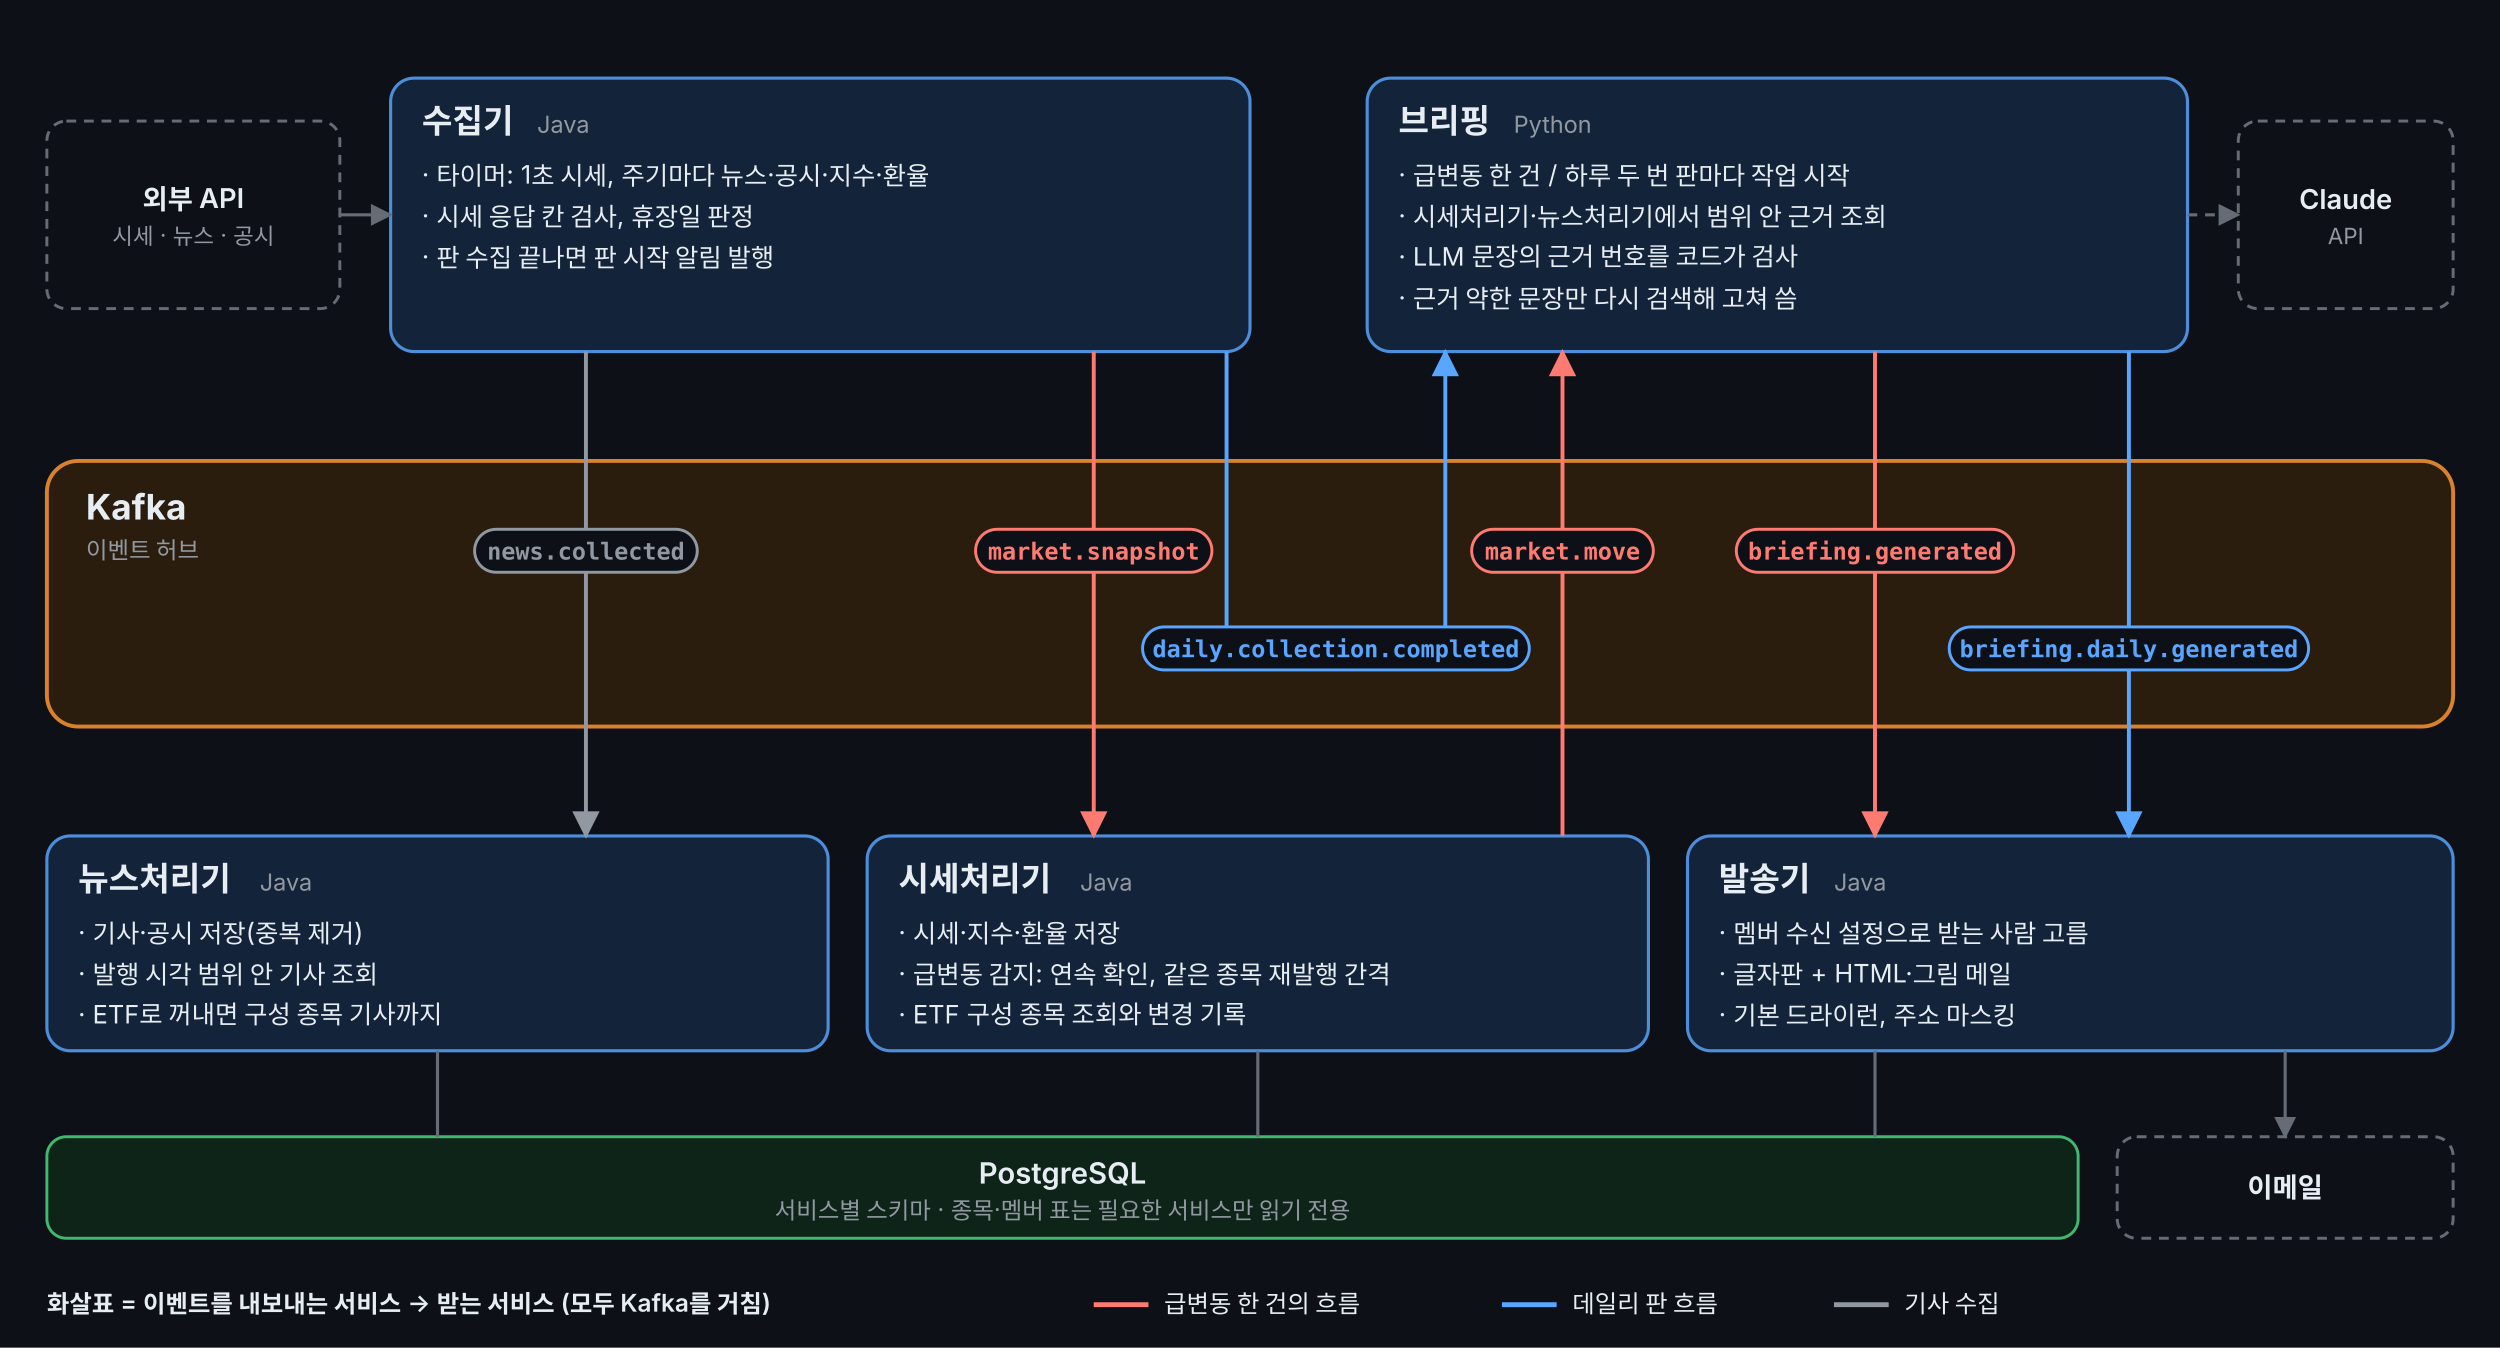
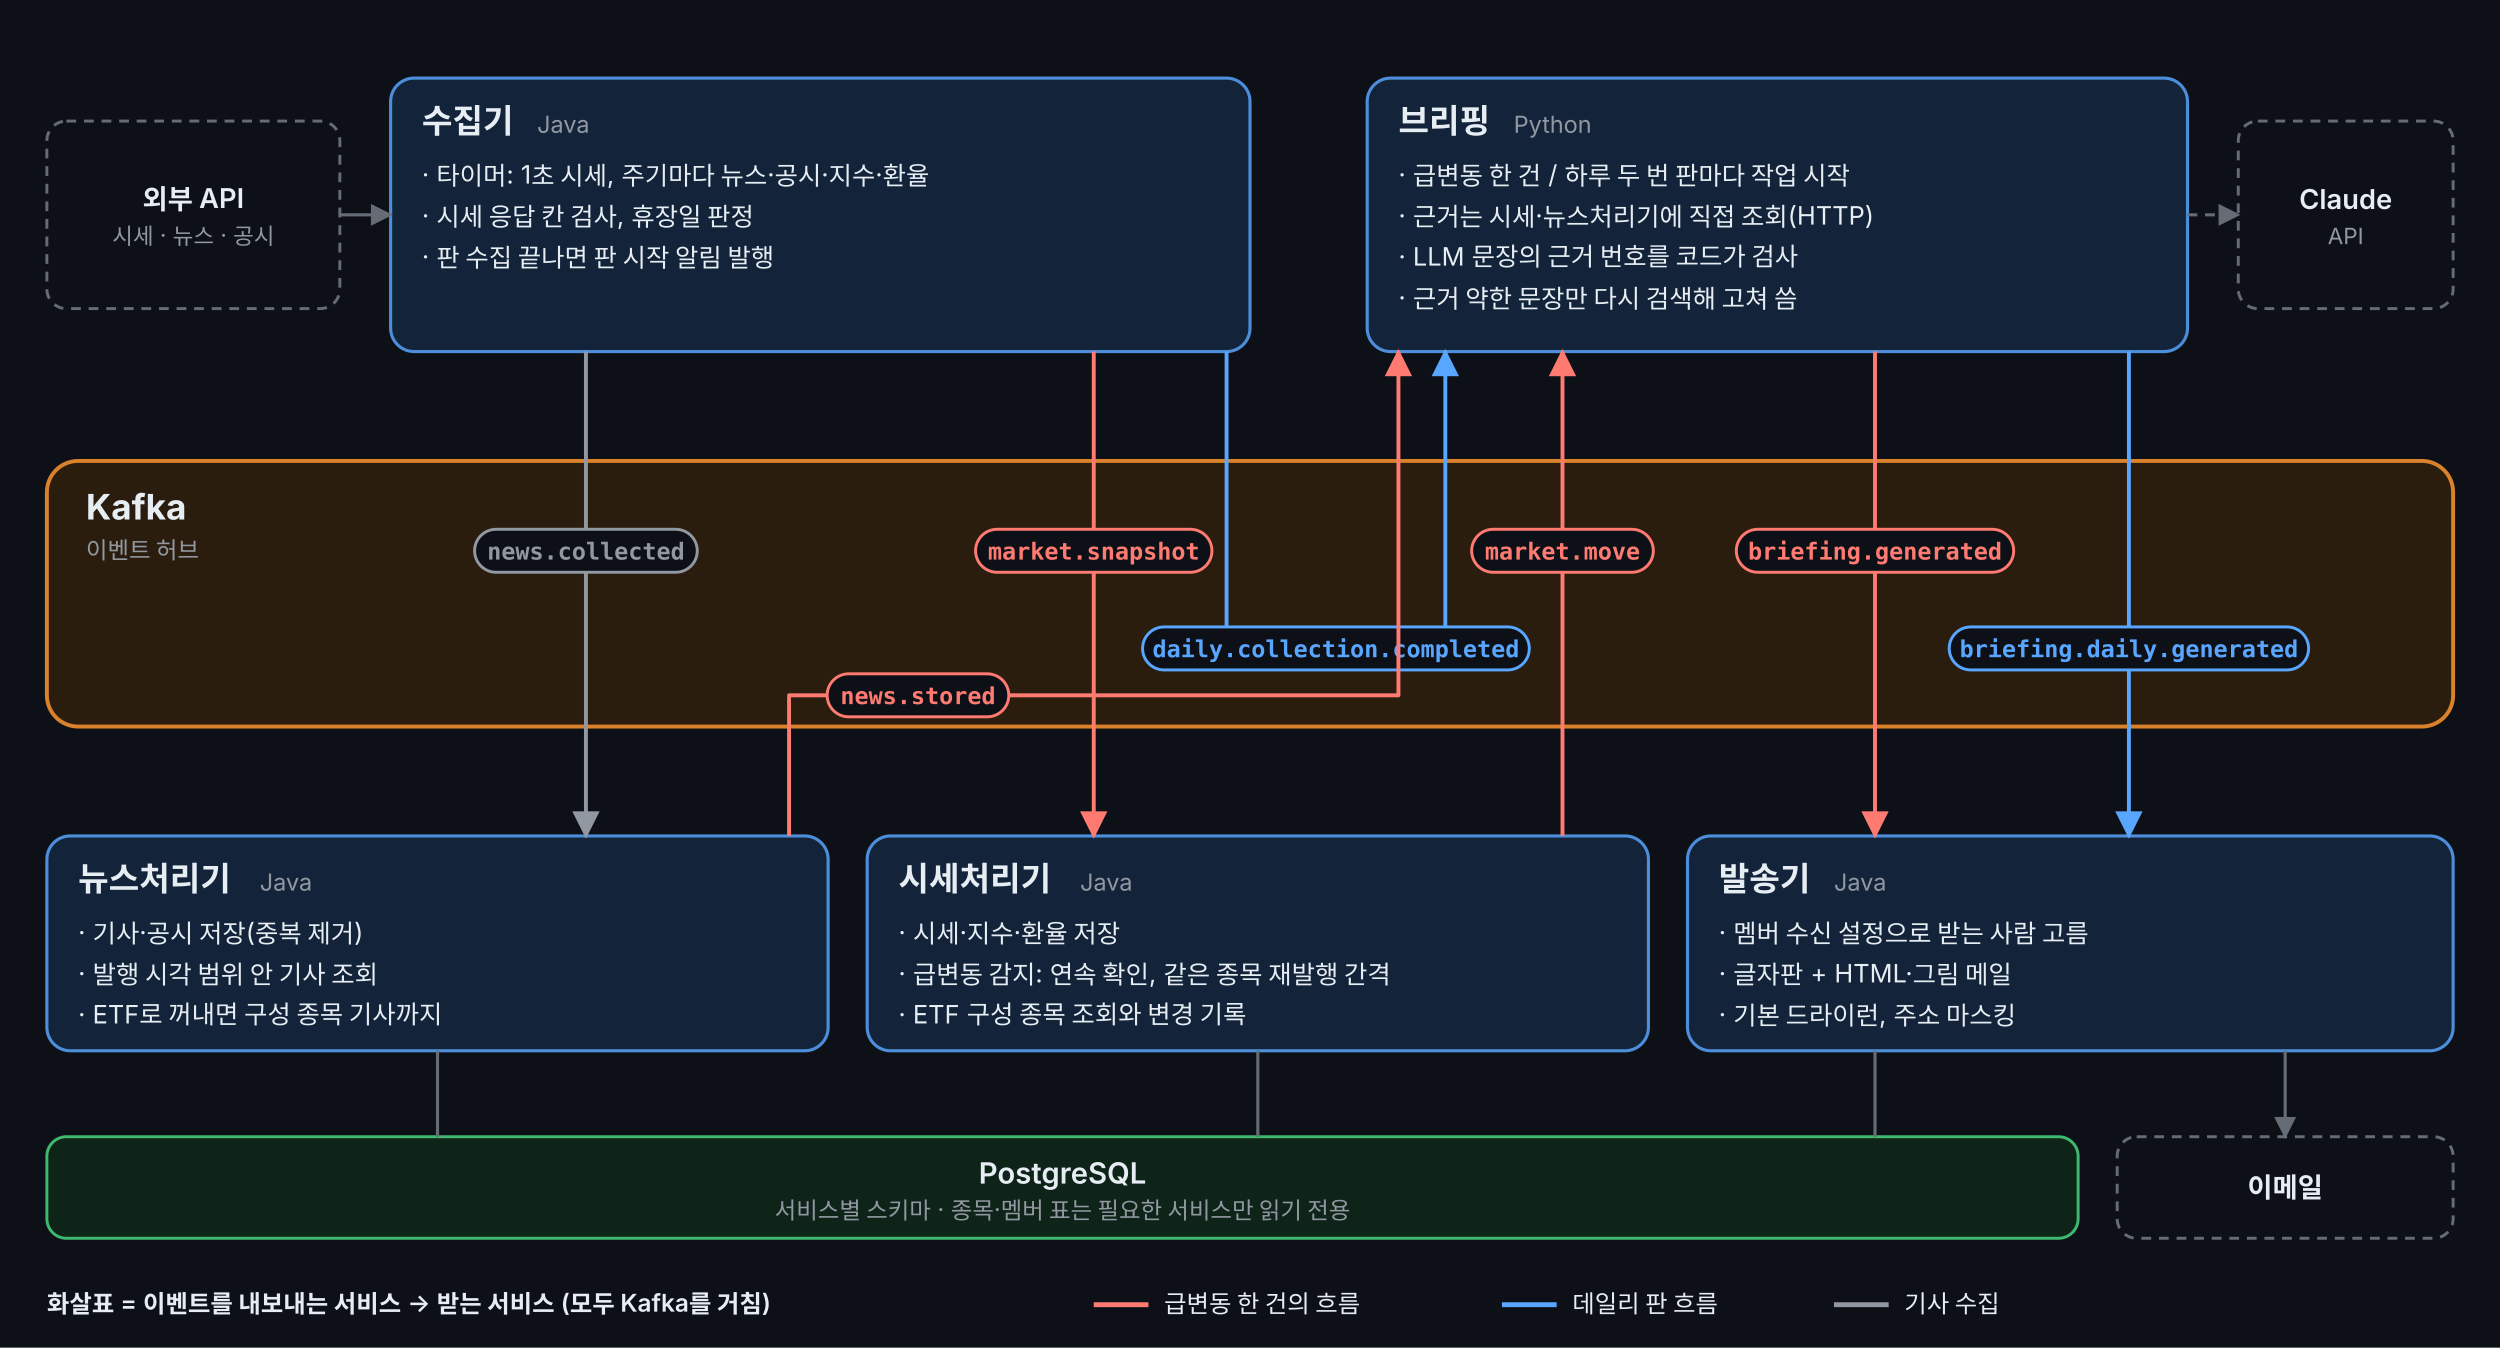
<svg xmlns="http://www.w3.org/2000/svg" viewBox="0 0 1280 690" width="1280" height="690" font-family="-apple-system, 'Segoe UI', 'Apple SD Gothic Neo', 'Noto Sans KR', sans-serif">
  <rect width="1280" height="690" fill="#0d1117" />
  <defs>
    <marker id="mr" viewBox="0 0 10 10" refX="9" refY="5" markerWidth="7" markerHeight="7" orient="auto-start-reverse">
      <path d="M0,0 L10,5 L0,10 z" fill="#ff7b72" />
    </marker>
    <marker id="mb" viewBox="0 0 10 10" refX="9" refY="5" markerWidth="7" markerHeight="7" orient="auto-start-reverse">
      <path d="M0,0 L10,5 L0,10 z" fill="#58a6ff" />
    </marker>
    <marker id="mg" viewBox="0 0 10 10" refX="9" refY="5" markerWidth="7" markerHeight="7" orient="auto-start-reverse">
      <path d="M0,0 L10,5 L0,10 z" fill="#9198a1" />
    </marker>
    <marker id="ml" viewBox="0 0 10 10" refX="9" refY="5" markerWidth="7" markerHeight="7" orient="auto-start-reverse">
      <path d="M0,0 L10,5 L0,10 z" fill="#656c76" />
    </marker>
  </defs>
  <rect x="200" y="40" width="440" height="140" rx="12" fill="#132339" stroke="#4c8eda" stroke-width="1.6" />
  <text x="216" y="68" text-anchor="start" font-size="17" font-weight="700" fill="#e6edf3">수집기</text>
  <text x="275" y="68" text-anchor="start" font-size="12" font-weight="400" fill="#9198a1">Java</text>
  <text x="216" y="94" text-anchor="start" font-size="13" font-weight="400" fill="#e6edf3">· 타이머: 1초 시세, 주기마다 뉴스·공시·지수·환율</text>
  <text x="216" y="115" text-anchor="start" font-size="13" font-weight="400" fill="#e6edf3">· 시세 응답 칸 검사, 휴장일 판정</text>
  <text x="216" y="136" text-anchor="start" font-size="13" font-weight="400" fill="#e6edf3">· 판 수집 끝나면 판 시작 알림 발행</text>
  <rect x="700" y="40" width="420" height="140" rx="12" fill="#132339" stroke="#4c8eda" stroke-width="1.6" />
  <text x="716" y="68" text-anchor="start" font-size="17" font-weight="700" fill="#e6edf3">브리핑</text>
  <text x="775" y="68" text-anchor="start" font-size="12" font-weight="400" fill="#9198a1">Python</text>
  <text x="716" y="94" text-anchor="start" font-size="13" font-weight="400" fill="#e6edf3">· 급변동 한 건 / 하루 두 번 판마다 작업 시작</text>
-   <text x="716" y="115" text-anchor="start" font-size="13" font-weight="400" fill="#e6edf3">· 시세처리기·뉴스처리기에서 범위 안 근거 조회</text>
+   <text x="716" y="115" text-anchor="start" font-size="13" font-weight="400" fill="#e6edf3">· 근거는 시세·뉴스처리기에 직접 조회(HTTP)</text>
  <text x="716" y="136" text-anchor="start" font-size="13" font-weight="400" fill="#e6edf3">· LLM 문장의 근거 번호를 코드가 검사</text>
  <text x="716" y="157" text-anchor="start" font-size="13" font-weight="400" fill="#e6edf3">· 근거 약한 문장만 다시 검색해 고쳐 씀</text>
  <rect x="24" y="428" width="400" height="110" rx="12" fill="#132339" stroke="#4c8eda" stroke-width="1.6" />
  <text x="40" y="456" text-anchor="start" font-size="17" font-weight="700" fill="#e6edf3">뉴스처리기</text>
  <text x="133" y="456" text-anchor="start" font-size="12" font-weight="400" fill="#9198a1">Java</text>
  <text x="40" y="482" text-anchor="start" font-size="13" font-weight="400" fill="#e6edf3">· 기사·공시 저장(중복 제거)</text>
  <text x="40" y="503" text-anchor="start" font-size="13" font-weight="400" fill="#e6edf3">· 발행 시각 범위 안 기사 조회</text>
  <text x="40" y="524" text-anchor="start" font-size="13" font-weight="400" fill="#e6edf3">· ETF로 꺼내면 구성 종목 기사까지</text>
  <rect x="444" y="428" width="400" height="110" rx="12" fill="#132339" stroke="#4c8eda" stroke-width="1.6" />
  <text x="460" y="456" text-anchor="start" font-size="17" font-weight="700" fill="#e6edf3">시세처리기</text>
  <text x="553" y="456" text-anchor="start" font-size="12" font-weight="400" fill="#9198a1">Java</text>
  <text x="460" y="482" text-anchor="start" font-size="13" font-weight="400" fill="#e6edf3">· 시세·지수·환율 저장</text>
  <text x="460" y="503" text-anchor="start" font-size="13" font-weight="400" fill="#e6edf3">· 급변동 감지: 연속 확인, 같은 종목 재발행 간격</text>
  <text x="460" y="524" text-anchor="start" font-size="13" font-weight="400" fill="#e6edf3">· ETF 구성 종목 조회와 변경 기록</text>
  <rect x="864" y="428" width="392" height="110" rx="12" fill="#132339" stroke="#4c8eda" stroke-width="1.6" />
  <text x="880" y="456" text-anchor="start" font-size="17" font-weight="700" fill="#e6edf3">발송기</text>
  <text x="939" y="456" text-anchor="start" font-size="12" font-weight="400" fill="#9198a1">Java</text>
  <text x="880" y="482" text-anchor="start" font-size="13" font-weight="400" fill="#e6edf3">· 멤버 수신 설정으로 받는 사람 고름</text>
  <text x="880" y="503" text-anchor="start" font-size="13" font-weight="400" fill="#e6edf3">· 글자판 + HTML·그림 메일</text>
  <text x="880" y="524" text-anchor="start" font-size="13" font-weight="400" fill="#e6edf3">· 기본 드라이런, 주소 마스킹</text>
  <rect x="24" y="236" width="1232" height="136" rx="16" fill="#2b1d0e" stroke="#d9822b" stroke-width="2" />
  <text x="44" y="266" text-anchor="start" font-size="18" font-weight="700" fill="#e6edf3">Kafka</text>
  <text x="44" y="286" text-anchor="start" font-size="12" font-weight="400" fill="#9198a1">이벤트 허브</text>
  <polyline points="300,180 300,428" fill="none" stroke="#9198a1" stroke-width="2" stroke-linejoin="round" marker-end="url(#mg)" />
  <rect x="243.0" y="271" width="114.0" height="22" rx="11" fill="#0d1117" stroke="#9198a1" stroke-width="1.5" />
  <text x="300" y="286.5" text-anchor="middle" font-size="12" font-weight="600" fill="#9198a1" font-family="ui-monospace, SFMono-Regular, Menlo, monospace">news.collected</text>
  <polyline points="560,180 560,428" fill="none" stroke="#ff7b72" stroke-width="2" stroke-linejoin="round" marker-end="url(#mr)" />
  <rect x="499.5" y="271" width="121.0" height="22" rx="11" fill="#0d1117" stroke="#ff7b72" stroke-width="1.5" />
  <text x="560" y="286.5" text-anchor="middle" font-size="12" font-weight="600" fill="#ff7b72" font-family="ui-monospace, SFMono-Regular, Menlo, monospace">market.snapshot</text>
  <polyline points="628,180 628,332 740,332 740,180" fill="none" stroke="#58a6ff" stroke-width="2" stroke-linejoin="round" marker-end="url(#mb)" />
  <rect x="585.0" y="321" width="198.0" height="22" rx="11" fill="#0d1117" stroke="#58a6ff" stroke-width="1.5" />
  <text x="684" y="336.5" text-anchor="middle" font-size="12" font-weight="600" fill="#58a6ff" font-family="ui-monospace, SFMono-Regular, Menlo, monospace">daily.collection.completed</text>
+   <polyline points="404,428 404,356 716,356 716,180" fill="none" stroke="#ff7b72" stroke-width="2" stroke-linejoin="round" marker-end="url(#mr)" />
+   <rect x="423.5" y="345" width="93.0" height="22" rx="11" fill="#0d1117" stroke="#ff7b72" stroke-width="1.5" />
+   <text x="470" y="360.5" text-anchor="middle" font-size="12" font-weight="600" fill="#ff7b72" font-family="ui-monospace, SFMono-Regular, Menlo, monospace">news.stored</text>
  <polyline points="800,428 800,180" fill="none" stroke="#ff7b72" stroke-width="2" stroke-linejoin="round" marker-end="url(#mr)" />
  <rect x="753.5" y="271" width="93.0" height="22" rx="11" fill="#0d1117" stroke="#ff7b72" stroke-width="1.5" />
  <text x="800" y="286.5" text-anchor="middle" font-size="12" font-weight="600" fill="#ff7b72" font-family="ui-monospace, SFMono-Regular, Menlo, monospace">market.move</text>
  <polyline points="960,180 960,428" fill="none" stroke="#ff7b72" stroke-width="2" stroke-linejoin="round" marker-end="url(#mr)" />
  <rect x="889.0" y="271" width="142.0" height="22" rx="11" fill="#0d1117" stroke="#ff7b72" stroke-width="1.5" />
  <text x="960" y="286.5" text-anchor="middle" font-size="12" font-weight="600" fill="#ff7b72" font-family="ui-monospace, SFMono-Regular, Menlo, monospace">briefing.generated</text>
  <polyline points="1090,180 1090,428" fill="none" stroke="#58a6ff" stroke-width="2" stroke-linejoin="round" marker-end="url(#mb)" />
  <rect x="998.0" y="321" width="184.0" height="22" rx="11" fill="#0d1117" stroke="#58a6ff" stroke-width="1.5" />
  <text x="1090" y="336.5" text-anchor="middle" font-size="12" font-weight="600" fill="#58a6ff" font-family="ui-monospace, SFMono-Regular, Menlo, monospace">briefing.daily.generated</text>
  <rect x="24" y="62" width="150" height="96" rx="10" fill="#0d1117" stroke="#656c76" stroke-width="1.5" stroke-dasharray="5 4" />
  <text x="99.0" y="107.0" text-anchor="middle" font-size="14" font-weight="600" fill="#e6edf3">외부 API</text>
  <text x="99.0" y="125.0" text-anchor="middle" font-size="11.5" font-weight="400" fill="#9198a1">시세 · 뉴스 · 공시</text>
  <polyline points="174,110 200,110" fill="none" stroke="#656c76" stroke-width="1.6" stroke-linejoin="round" marker-end="url(#ml)" />
  <rect x="1146" y="62" width="110" height="96" rx="10" fill="#0d1117" stroke="#656c76" stroke-width="1.5" stroke-dasharray="5 4" />
  <text x="1201.0" y="107.0" text-anchor="middle" font-size="14" font-weight="600" fill="#e6edf3">Claude</text>
  <text x="1201.0" y="125.0" text-anchor="middle" font-size="11.5" font-weight="400" fill="#9198a1">API</text>
  <polyline points="1120,110 1146,110" fill="none" stroke="#656c76" stroke-width="1.6" stroke-linejoin="round" stroke-dasharray="5 4" marker-end="url(#ml)" />
  <rect x="24" y="582" width="1040" height="52" rx="10" fill="#0f2419" stroke="#3fb970" stroke-width="1.5" />
  <text x="544" y="606" text-anchor="middle" font-size="15" font-weight="600" fill="#e6edf3">PostgreSQL</text>
  <text x="544" y="624" text-anchor="middle" font-size="12" font-weight="400" fill="#9198a1">서비스별 스키마 · 종목·멤버 표는 필요한 서비스만 읽기 전용</text>
  <polyline points="224,538 224,582" fill="none" stroke="#656c76" stroke-width="1.6" stroke-linejoin="round" />
  <polyline points="644,538 644,582" fill="none" stroke="#656c76" stroke-width="1.6" stroke-linejoin="round" />
  <polyline points="960,538 960,582" fill="none" stroke="#656c76" stroke-width="1.6" stroke-linejoin="round" />
  <rect x="1084" y="582" width="172" height="52" rx="10" fill="#0d1117" stroke="#656c76" stroke-width="1.5" stroke-dasharray="5 4" />
  <text x="1170.0" y="613.0" text-anchor="middle" font-size="14" font-weight="600" fill="#e6edf3">이메일</text>
  <polyline points="1170,538 1170,582" fill="none" stroke="#656c76" stroke-width="1.6" stroke-linejoin="round" marker-end="url(#ml)" />
  <text x="24" y="672" text-anchor="start" font-size="12.5" font-weight="600" fill="#e6edf3">화살표 = 이벤트를 내보내는 서비스 → 받는 서비스 (모두 Kafka를 거침)</text>
  <line x1="560" y1="668" x2="588" y2="668" stroke="#ff7b72" stroke-width="2.5" />
  <text x="596" y="672" text-anchor="start" font-size="12.5" font-weight="400" fill="#e6edf3">급변동 한 건의 흐름</text>
  <line x1="769" y1="668" x2="797" y2="668" stroke="#58a6ff" stroke-width="2.5" />
  <text x="805" y="672" text-anchor="start" font-size="12.5" font-weight="400" fill="#e6edf3">데일리 판 흐름</text>
  <line x1="939" y1="668" x2="967" y2="668" stroke="#9198a1" stroke-width="2.5" />
  <text x="975" y="672" text-anchor="start" font-size="12.5" font-weight="400" fill="#e6edf3">기사 수집</text>
</svg>
